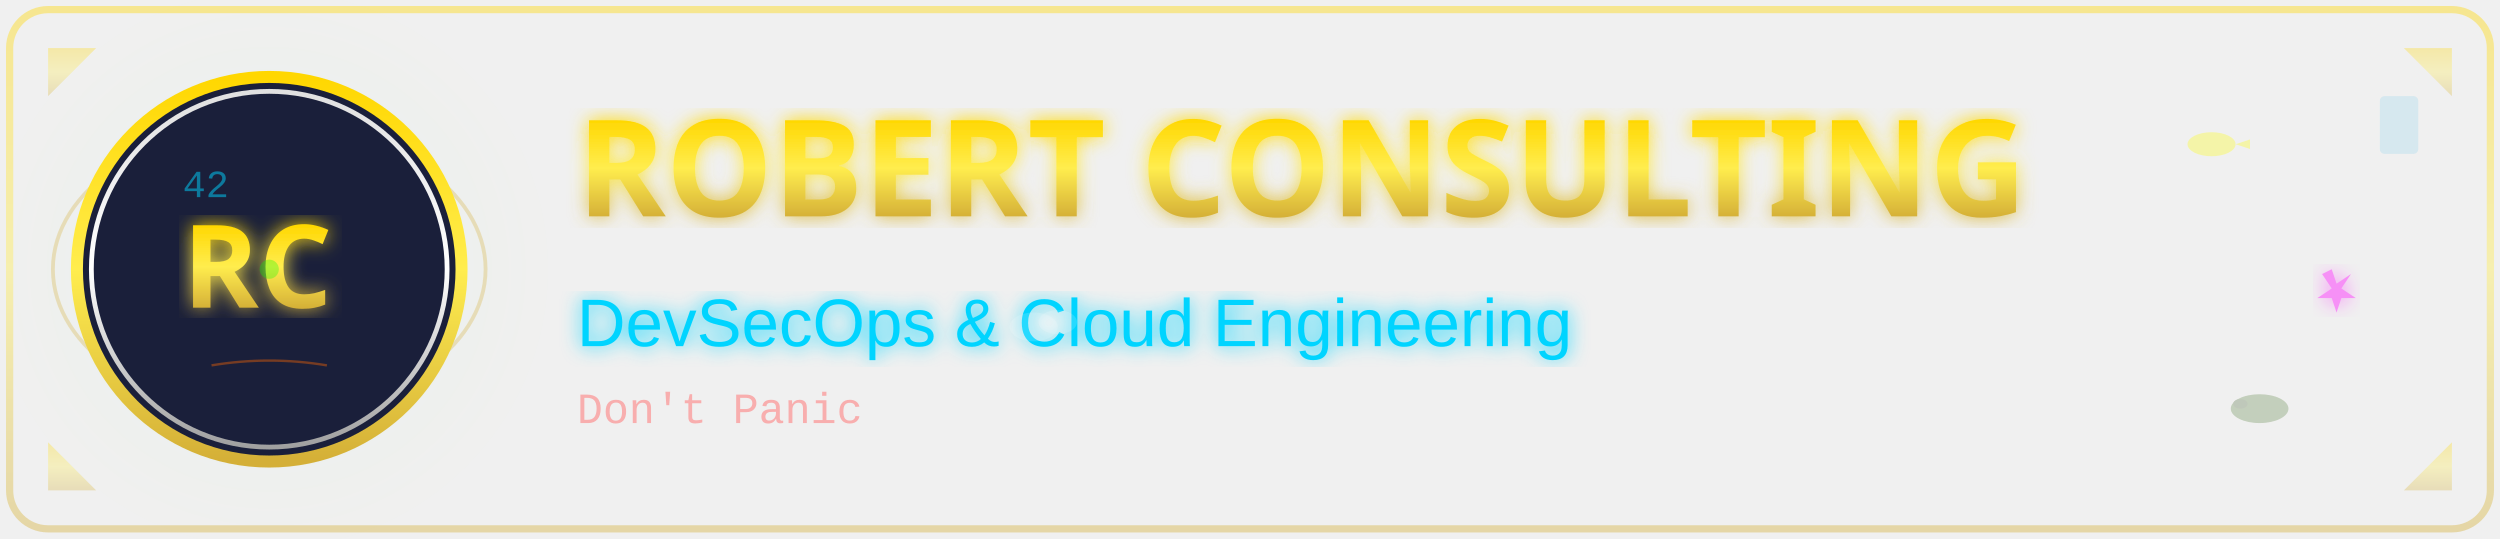
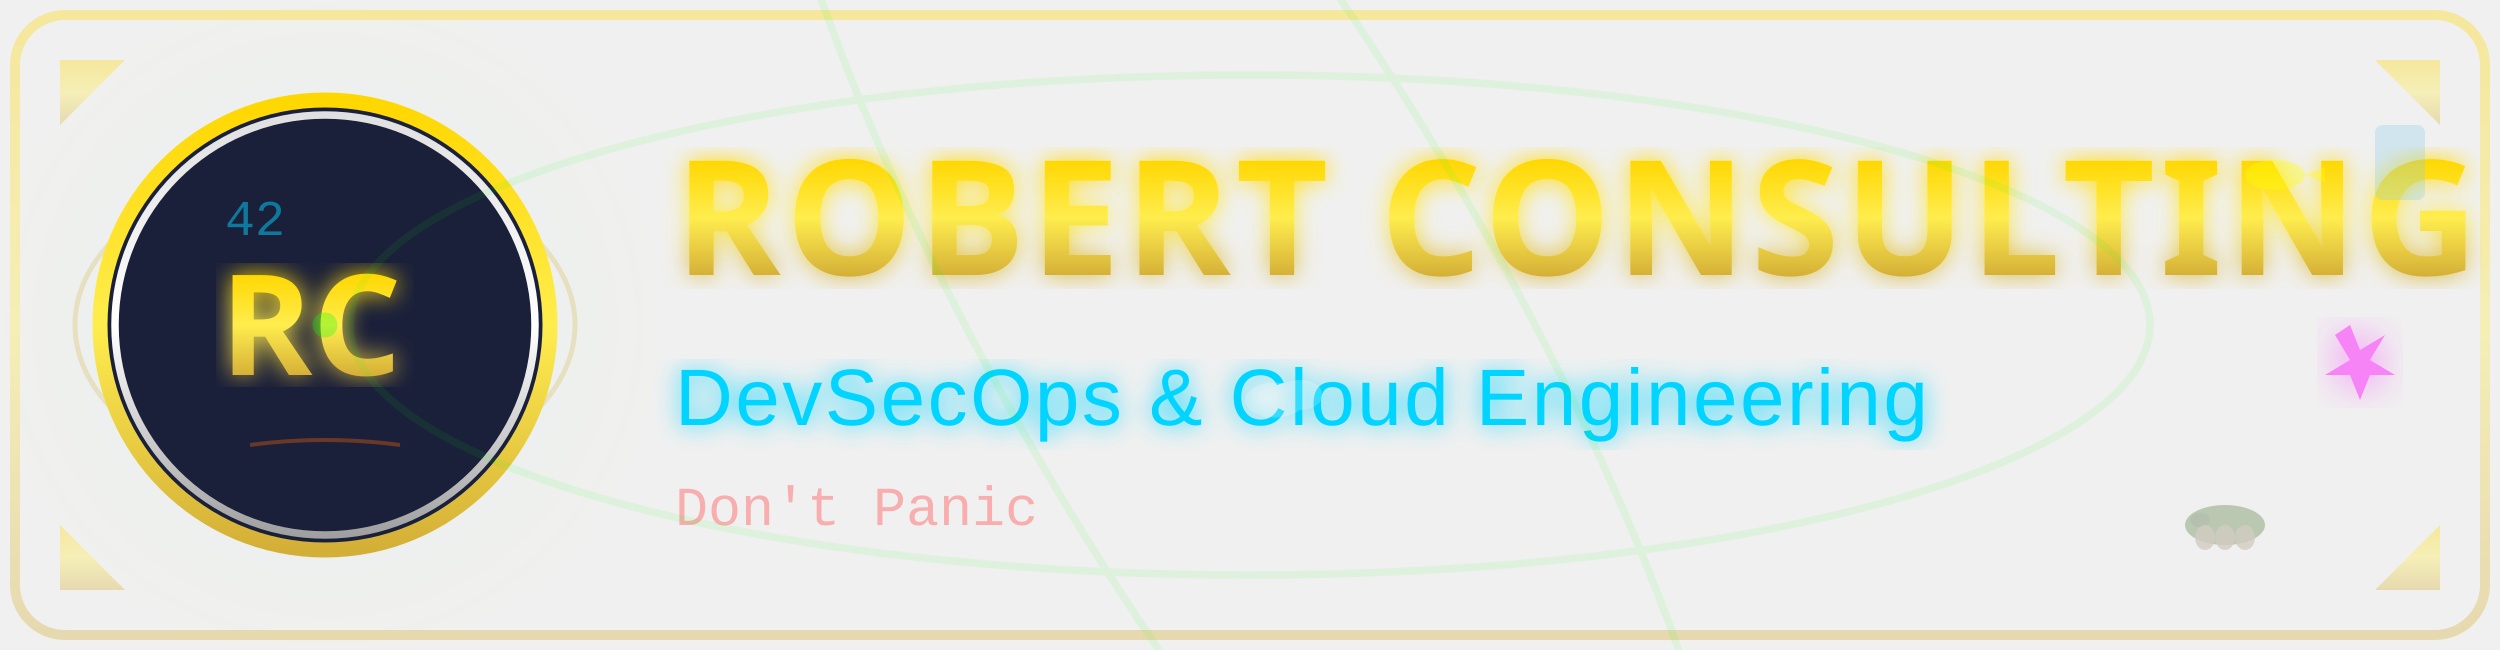
- <svg xmlns="http://www.w3.org/2000/svg" viewBox="0 0 520 112" style="background: transparent;">
+ <svg xmlns="http://www.w3.org/2000/svg" viewBox="0 0 500 130" style="background: transparent;">
  <defs>
    <linearGradient id="goldGrad" x1="0%" y1="0%" x2="0%" y2="100%">
      <stop offset="0%" style="stop-color:#ffd700;stop-opacity:1" />
      <stop offset="50%" style="stop-color:#ffed4e;stop-opacity:1" />
      <stop offset="100%" style="stop-color:#d4af37;stop-opacity:1" />
    </linearGradient>
    <linearGradient id="chromeGrad" x1="0%" y1="0%" x2="0%" y2="100%">
      <stop offset="0%" style="stop-color:#e0e0e0;stop-opacity:1" />
      <stop offset="50%" style="stop-color:#ffffff;stop-opacity:1" />
      <stop offset="100%" style="stop-color:#a0a0a0;stop-opacity:1" />
    </linearGradient>
    <radialGradient id="octarineGlow">
-       <stop offset="0%" style="stop-color:#ff00ff;stop-opacity:0.2" />
-       <stop offset="50%" style="stop-color:#00ffff;stop-opacity:0.1" />
+       <stop offset="0%" style="stop-color:#ff00ff;stop-opacity:0.15" />
+       <stop offset="50%" style="stop-color:#00ffff;stop-opacity:0.08" />
      <stop offset="100%" style="stop-color:#ffff00;stop-opacity:0" />
    </radialGradient>
    <filter id="glow">
-       <feGaussianBlur stdDeviation="2" result="coloredBlur" />
+       <feGaussianBlur stdDeviation="2.5" result="coloredBlur" />
+       <feMerge>
+         <feMergeNode in="coloredBlur" />
+         <feMergeNode in="SourceGraphic" />
+       </feMerge>
+     </filter>
+     <filter id="strongGlow">
+       <feGaussianBlur stdDeviation="4" result="coloredBlur" />
      <feMerge>
        <feMergeNode in="coloredBlur" />
        <feMergeNode in="SourceGraphic" />
      </feMerge>
    </filter>
  </defs>
-   <circle cx="56" cy="56" r="60" fill="url(#octarineGlow)" opacity="0.3" />
-   <rect x="2" y="2" width="516" height="108" fill="none" stroke="url(#goldGrad)" stroke-width="1.5" opacity="0.4" rx="8" />
-   <g transform="translate(56, 56)">
-     <ellipse cx="0" cy="0" rx="45" ry="30" fill="none" stroke="#d4af37" stroke-width="0.8" opacity="0.3" />
-     <ellipse cx="0" cy="0" rx="35" ry="23" fill="none" stroke="#00d4ff" stroke-width="0.8" opacity="0.3" stroke-dasharray="5,3" />
-     <circle r="40" fill="#1a1f3a" stroke="url(#goldGrad)" stroke-width="2.5" />
-     <circle r="37" fill="none" stroke="url(#chromeGrad)" stroke-width="1" />
-     <text x="-18" y="-15" font-family="'Courier New', monospace" font-size="8" fill="#00d4ff" opacity="0.5">42</text>
-     <text x="-18" y="8" font-family="'Arial Black', sans-serif" font-size="24" font-weight="bold" fill="url(#goldGrad)" filter="url(#glow)">RC</text>
-     <path d="M -12,20 Q 0,18 12,20" fill="none" stroke="#ff6600" stroke-width="0.5" opacity="0.4" />
-     <circle r="2" fill="#00ff00" opacity="0.3" />
+   <circle cx="65" cy="65" r="70" fill="url(#octarineGlow)" opacity="0.4" />
+   <rect x="3" y="3" width="494" height="124" fill="none" stroke="url(#goldGrad)" stroke-width="2" opacity="0.35" rx="10" />
+   <g transform="translate(65, 65)">
+     <ellipse cx="0" cy="0" rx="50" ry="32" fill="none" stroke="#d4af37" stroke-width="1" opacity="0.25" />
+     <ellipse cx="0" cy="0" rx="38" ry="25" fill="none" stroke="#00d4ff" stroke-width="1" opacity="0.25" stroke-dasharray="6,4" />
+     <circle r="45" fill="#1a1f3a" stroke="url(#goldGrad)" stroke-width="3" />
+     <circle r="42" fill="none" stroke="url(#chromeGrad)" stroke-width="1.5" />
+     <text x="-20" y="-18" font-family="'Courier New', monospace" font-size="10" fill="#00d4ff" opacity="0.5">42</text>
+     <text x="-21" y="10" font-family="'Arial Black', sans-serif" font-size="28" font-weight="bold" fill="url(#goldGrad)" filter="url(#glow)">RC</text>
+     <path d="M -15,24 Q 0,22 15,24" fill="none" stroke="#ff6600" stroke-width="0.8" opacity="0.35" />
+     <circle r="2.5" fill="#00ff00" opacity="0.3" />
  </g>
-   <text x="120" y="45" font-family="'Arial Black', sans-serif" font-size="28" font-weight="bold" fill="url(#goldGrad)" filter="url(#glow)">ROBERT CONSULTING</text>
-   <g>
-     <text x="120" y="72" font-family="'Arial', sans-serif" font-size="14" fill="#00d4ff" filter="url(#glow)">DevSecOps &amp; Cloud Engineering</text>
-     <ellipse cx="215" cy="68" rx="5" ry="3" fill="#ffffff" opacity="0.15" />
-     <ellipse cx="220" cy="67" rx="4" ry="2.5" fill="#ffffff" opacity="0.15" />
+   <text x="135" y="55" font-family="'Arial Black', sans-serif" font-size="32" font-weight="bold" fill="url(#goldGrad)" filter="url(#glow)" letter-spacing="1">ROBERT CONSULTING</text>
+   <text x="135" y="85" font-family="'Arial', sans-serif" font-size="16" fill="#00d4ff" filter="url(#glow)" letter-spacing="0.5">DevSecOps &amp; Cloud Engineering</text>
+   <g transform="translate(255, 80)" opacity="0.2">
+     <ellipse cx="0" cy="0" rx="6" ry="3.5" fill="#ffffff" />
+     <ellipse cx="5" cy="-1" rx="4.5" ry="3" fill="#ffffff" />
  </g>
-   <text x="120" y="88" font-family="'Courier New', monospace" font-size="9" fill="#ff6b6b" opacity="0.5">Don't Panic</text>
-   <g transform="translate(460, 30)" opacity="0.3">
-     <ellipse cx="0" cy="0" rx="5" ry="2.5" fill="#ffff00" />
-     <polygon points="5,0 8,-1 8,1" fill="#ffff00" />
+   <text x="135" y="105" font-family="'Courier New', monospace" font-size="11" fill="#ff6b6b" opacity="0.5">Don't Panic</text>
+   <g transform="translate(455, 35)" opacity="0.35">
+     <ellipse cx="0" cy="0" rx="6" ry="3" fill="#ffff00" />
+     <polygon points="6,0 10,-1.5 10,1.5" fill="#ffff00" />
  </g>
-   <path d="M 485,56 L 486,59 L 489,57 L 487,60 L 490,62 L 487,62 L 486,65 L 485,62 L 482,62 L 485,60 L 483,57 Z" fill="#ff00ff" opacity="0.4" filter="url(#glow)" />
-   <g transform="translate(470, 85)" opacity="0.25">
-     <ellipse cx="0" cy="0" rx="6" ry="3" fill="#3d6b1f" />
-     <ellipse cx="-4" cy="-1" rx="1.5" ry="1" fill="#2d5016" />
+   <path d="M 470,65 L 472,70 L 477,67 L 474,72 L 479,75 L 474,75 L 472,80 L 470,75 L 465,75 L 470,72 L 467,67 Z" fill="#ff00ff" opacity="0.45" filter="url(#strongGlow)" />
+   <g transform="translate(445, 105)" opacity="0.3">
+     <ellipse cx="0" cy="0" rx="8" ry="4" fill="#3d6b1f" />
+     <ellipse cx="-5" cy="-1" rx="2" ry="1.5" fill="#2d5016" />
+     <ellipse cx="-4" cy="2.5" rx="2" ry="2.5" fill="#8b7355" opacity="0.8" />
+     <ellipse cx="0" cy="2.5" rx="2" ry="2.5" fill="#8b7355" opacity="0.8" />
+     <ellipse cx="4" cy="2.5" rx="2" ry="2.5" fill="#8b7355" opacity="0.8" />
  </g>
-   <rect x="495" y="20" width="8" height="12" fill="#87ceeb" opacity="0.25" rx="1" />
-   <path d="M 10,10 L 20,10 L 10,20 Z" fill="url(#goldGrad)" opacity="0.3" />
-   <path d="M 510,10 L 500,10 L 510,20 Z" fill="url(#goldGrad)" opacity="0.3" />
-   <path d="M 10,102 L 20,102 L 10,92 Z" fill="url(#goldGrad)" opacity="0.3" />
-   <path d="M 510,102 L 500,102 L 510,92 Z" fill="url(#goldGrad)" opacity="0.3" />
+   <rect x="475" y="25" width="10" height="15" fill="#87ceeb" opacity="0.3" rx="1.5" />
+   <path d="M 12,12 L 25,12 L 12,25 Z" fill="url(#goldGrad)" opacity="0.35" />
+   <path d="M 488,12 L 475,12 L 488,25 Z" fill="url(#goldGrad)" opacity="0.35" />
+   <path d="M 12,118 L 25,118 L 12,105 Z" fill="url(#goldGrad)" opacity="0.35" />
+   <path d="M 488,118 L 475,118 L 488,105 Z" fill="url(#goldGrad)" opacity="0.35" />
+   <g transform="translate(250, 65)" opacity="0.08">
+     <ellipse rx="180" ry="50" fill="none" stroke="#00ff00" stroke-width="1.5" />
+     <ellipse rx="180" ry="50" fill="none" stroke="#00ff00" stroke-width="1.5" transform="rotate(60)" />
+   </g>
</svg>
